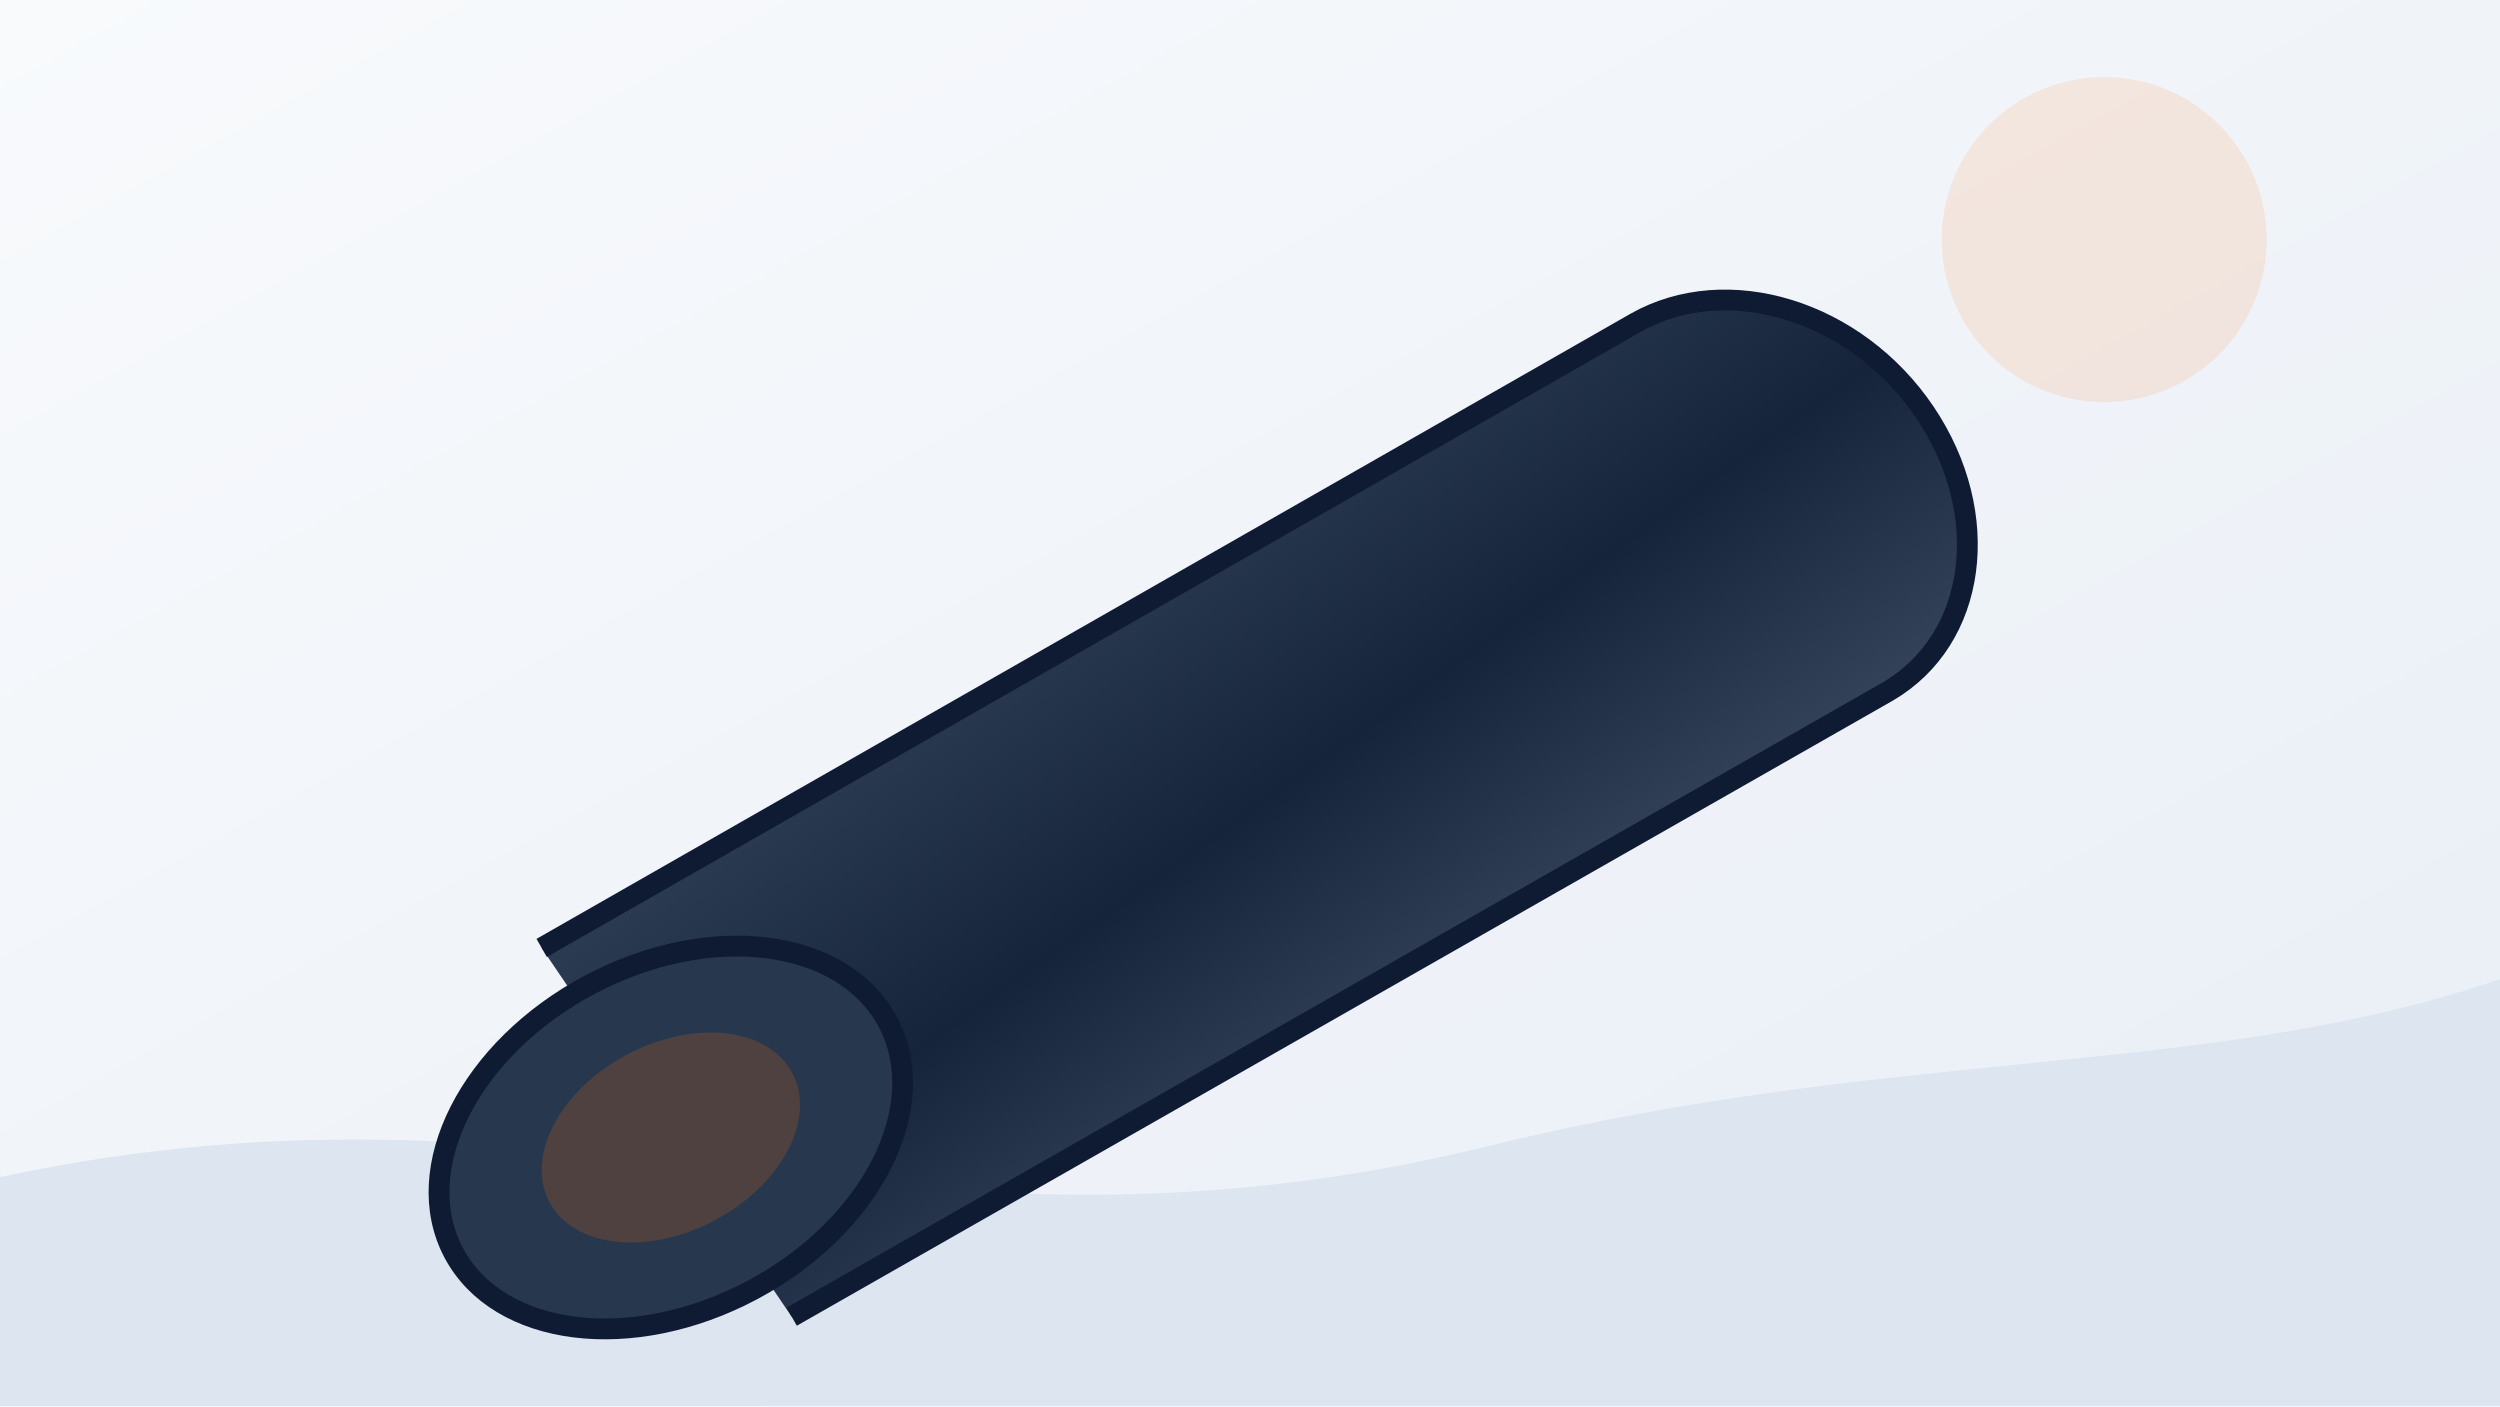
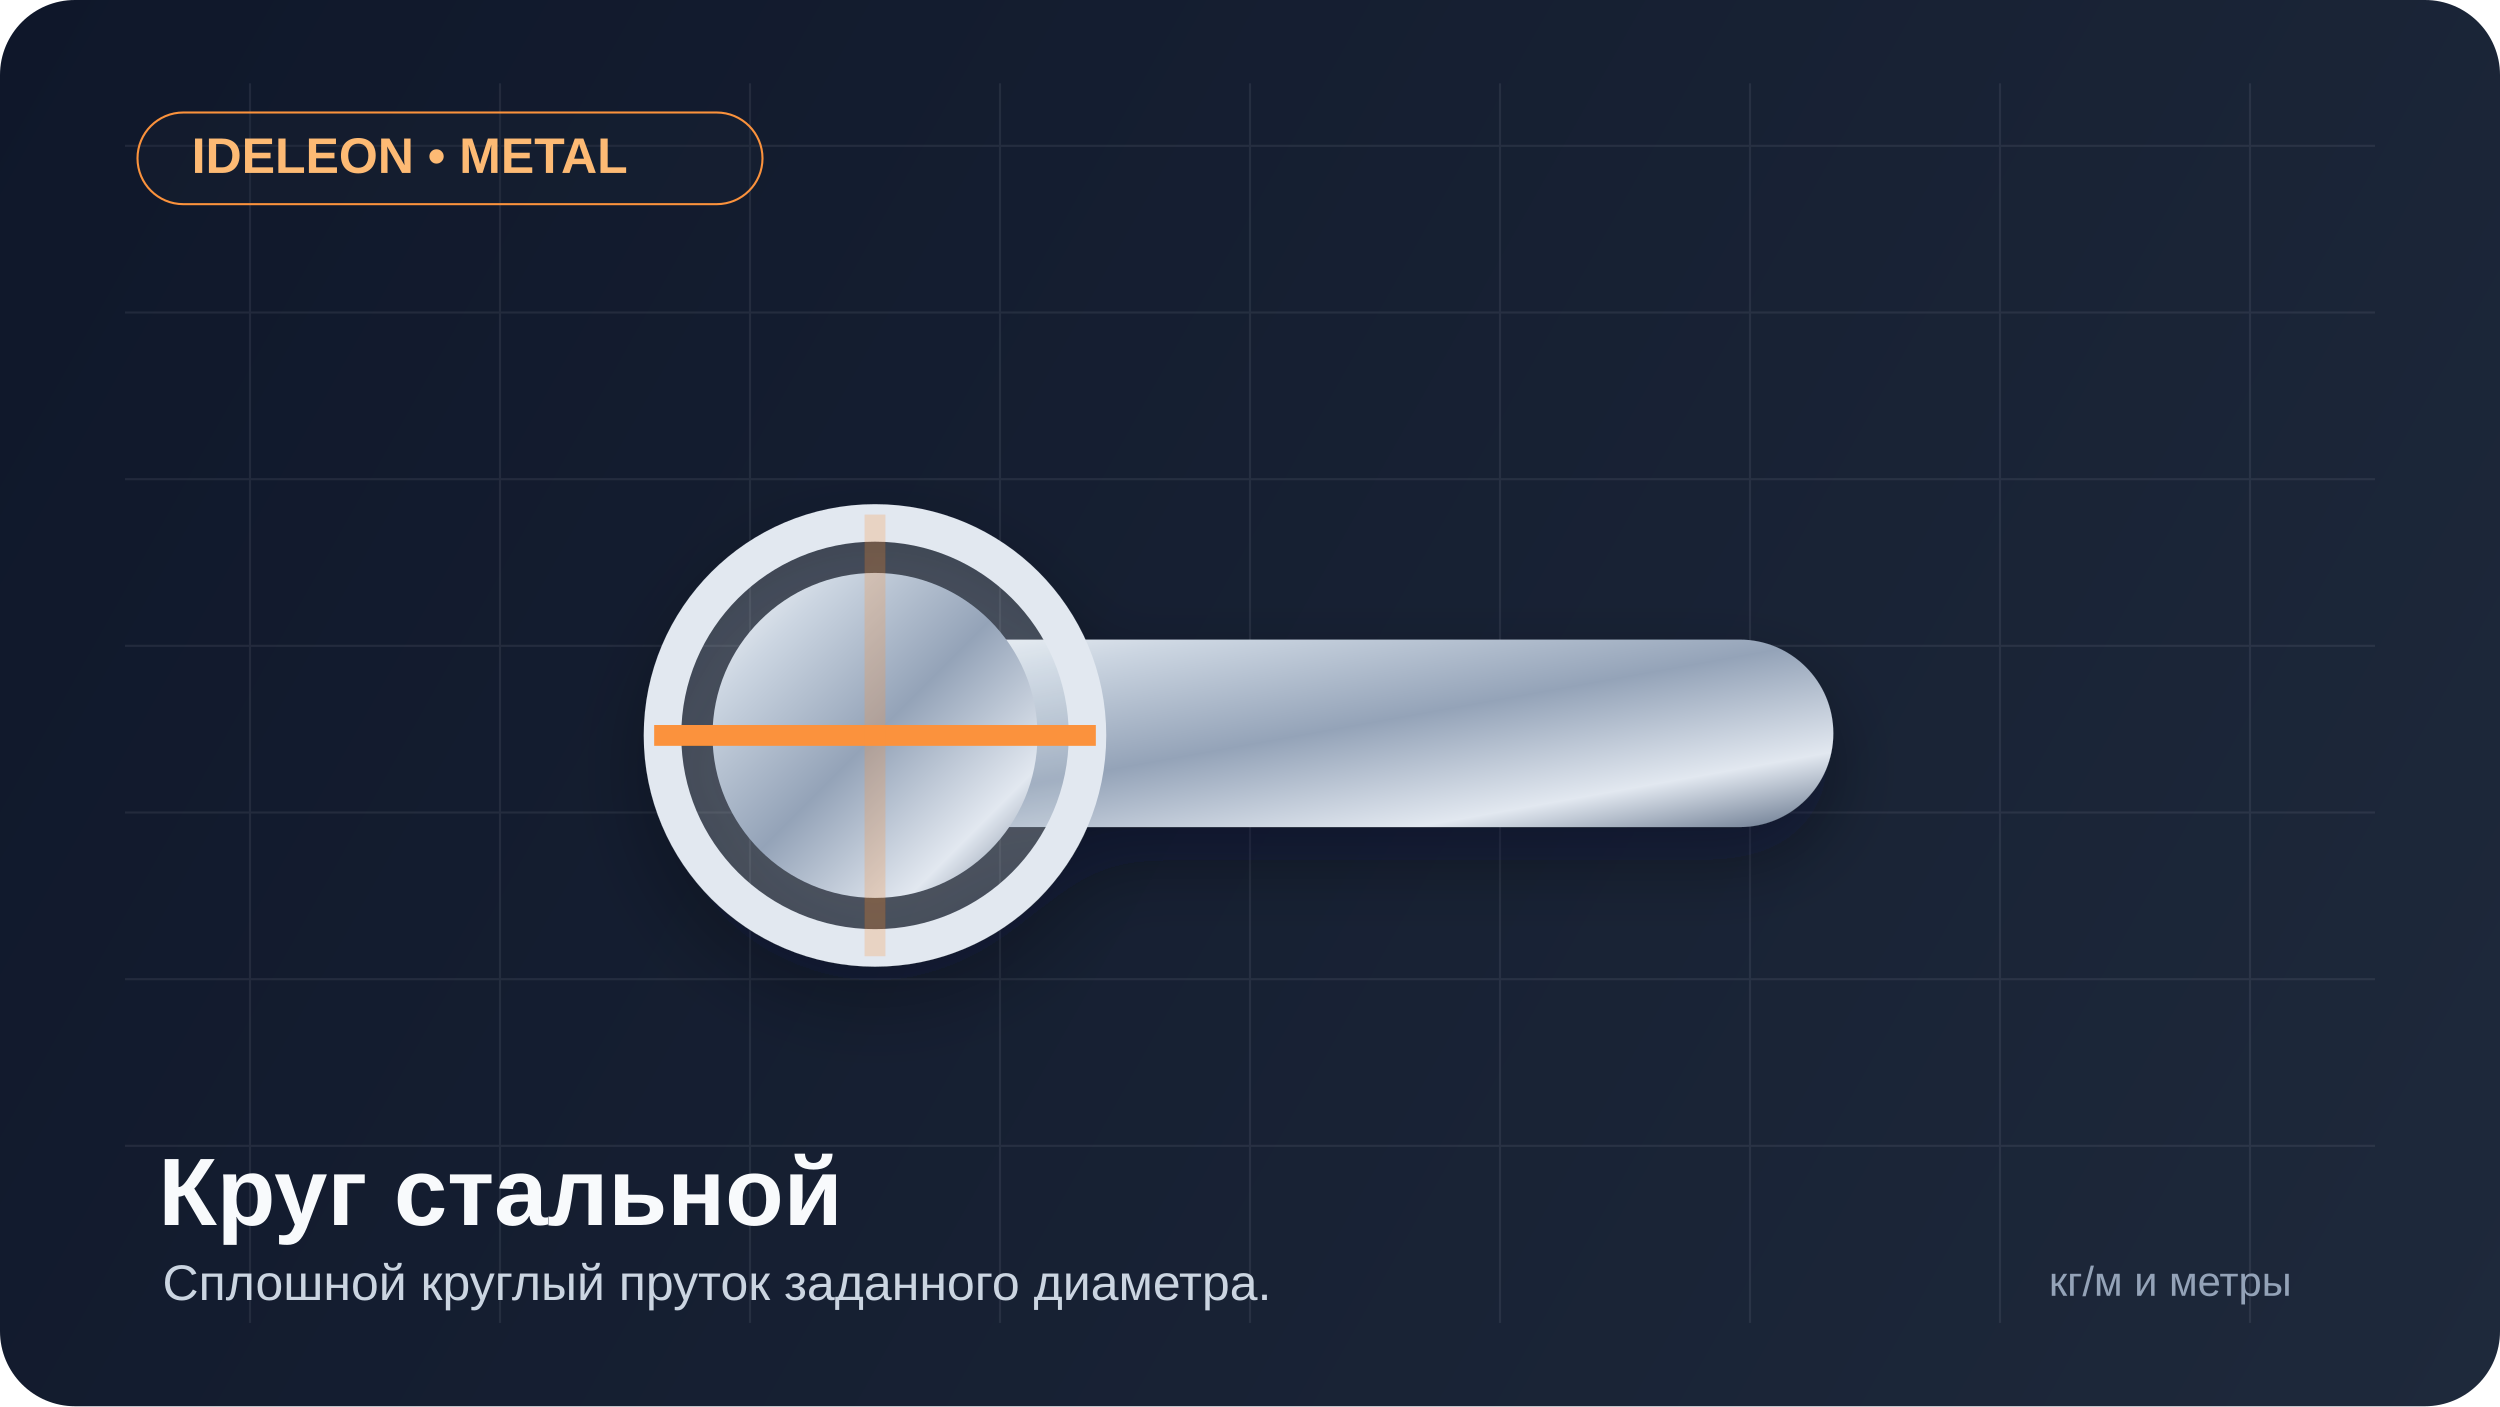
- <svg xmlns="http://www.w3.org/2000/svg" viewBox="0 0 1200 675" role="img">
+ <svg xmlns="http://www.w3.org/2000/svg" width="1200" height="675" viewBox="0 0 1200 675" fill="none">
  <defs>
-     <linearGradient id="bg" x1="0" y1="0" x2="1" y2="1">
-       <stop offset="0" stop-color="#f8fafc" />
-       <stop offset="1" stop-color="#e8eef6" />
+     <linearGradient id="bg" x1="0" y1="0" x2="1200" y2="675" gradientUnits="userSpaceOnUse">
+       <stop stop-color="#0F172A" />
+       <stop offset="1" stop-color="#1E293B" />
    </linearGradient>
    <linearGradient id="steel" x1="0" y1="0" x2="1" y2="1">
-       <stop offset="0" stop-color="#53657b" />
-       <stop offset="0.5" stop-color="#15243a" />
-       <stop offset="1" stop-color="#718197" />
+       <stop offset="0" stop-color="#F8FAFC" />
+       <stop offset="0.2" stop-color="#CBD5E1" />
+       <stop offset="0.5" stop-color="#94A3B8" />
+       <stop offset="0.8" stop-color="#E2E8F0" />
+       <stop offset="1" stop-color="#64748B" />
    </linearGradient>
+     <filter id="shadow" x="-30%" y="-30%" width="160%" height="160%">
+       <feDropShadow dx="0" dy="16" stdDeviation="18" flood-color="#020617" flood-opacity="0.35" />
+     </filter>
  </defs>
-   <rect width="1200" height="675" fill="url(#bg)" />
-   <path d="M0 565 C280 505 430 620 715 550 C910 502 1060 518 1200 470 V675 H0Z" fill="#dce5f0" />
-   <circle cx="1010" cy="115" r="78" fill="#ff6a00" opacity=".11" />
-   <g>
-     <path d="M260 455L785 155c44-25 106-6 139 43s25 109-18 134L380 632" fill="url(#steel)" stroke="#0f1b33" stroke-width="10" />
-     <ellipse cx="322" cy="546" rx="118" ry="83" transform="rotate(-28 322 546)" fill="#27384e" stroke="#0f1b33" stroke-width="10" />
-     <ellipse cx="322" cy="546" rx="66" ry="45" transform="rotate(-28 322 546)" fill="#ff6a00" opacity=".18" />
+   <rect width="1200" height="675" rx="36" fill="url(#bg)" />
+   <g opacity="0.08" stroke="#E2E8F0">
+     <path d="M60 70H1140" />
+     <path d="M60 150H1140" />
+     <path d="M60 230H1140" />
+     <path d="M60 310H1140" />
+     <path d="M60 390H1140" />
+     <path d="M60 470H1140" />
+     <path d="M60 550H1140" />
+     <path d="M120 40V635" />
+     <path d="M240 40V635" />
+     <path d="M360 40V635" />
+     <path d="M480 40V635" />
+     <path d="M600 40V635" />
+     <path d="M720 40V635" />
+     <path d="M840 40V635" />
+     <path d="M960 40V635" />
+     <path d="M1080 40V635" />
  </g>
+   <rect x="66" y="54" width="300" height="44" rx="22" fill="#1f293733" stroke="#FB923C" />
+   <text x="92" y="83" fill="#FDBA74" font-size="24" font-family="Arial, Helvetica, sans-serif" font-weight="700">IDELEON • METAL</text>
+   <g filter="url(#shadow)" transform="translate(260 145)">
+     <rect x="120" y="162" width="500" height="90" rx="45" fill="url(#steel)" />
+     <circle cx="160" cy="208" r="102" fill="#F8FAFC" fill-opacity="0.14" stroke="#E2E8F0" stroke-width="18" />
+     <circle cx="160" cy="208" r="78" fill="url(#steel)" />
+     <line x1="54" y1="208" x2="266" y2="208" stroke="#FB923C" stroke-width="10" />
+     <line x1="160" y1="102" x2="160" y2="314" stroke="#FB923C" stroke-width="10" opacity="0.25" />
+   </g>
+   <text x="76" y="588" fill="#F8FAFC" font-size="46" font-family="Arial, Helvetica, sans-serif" font-weight="700">Круг стальной</text>
+   <text x="78" y="624" fill="#CBD5E1" font-size="24" font-family="Arial, Helvetica, sans-serif">Сплошной круглый пруток заданного диаметра.</text>
+   <text x="1100" y="622" text-anchor="end" fill="#94A3B8" font-size="20" font-family="Arial, Helvetica, sans-serif">кг/м и метры</text>
</svg>
